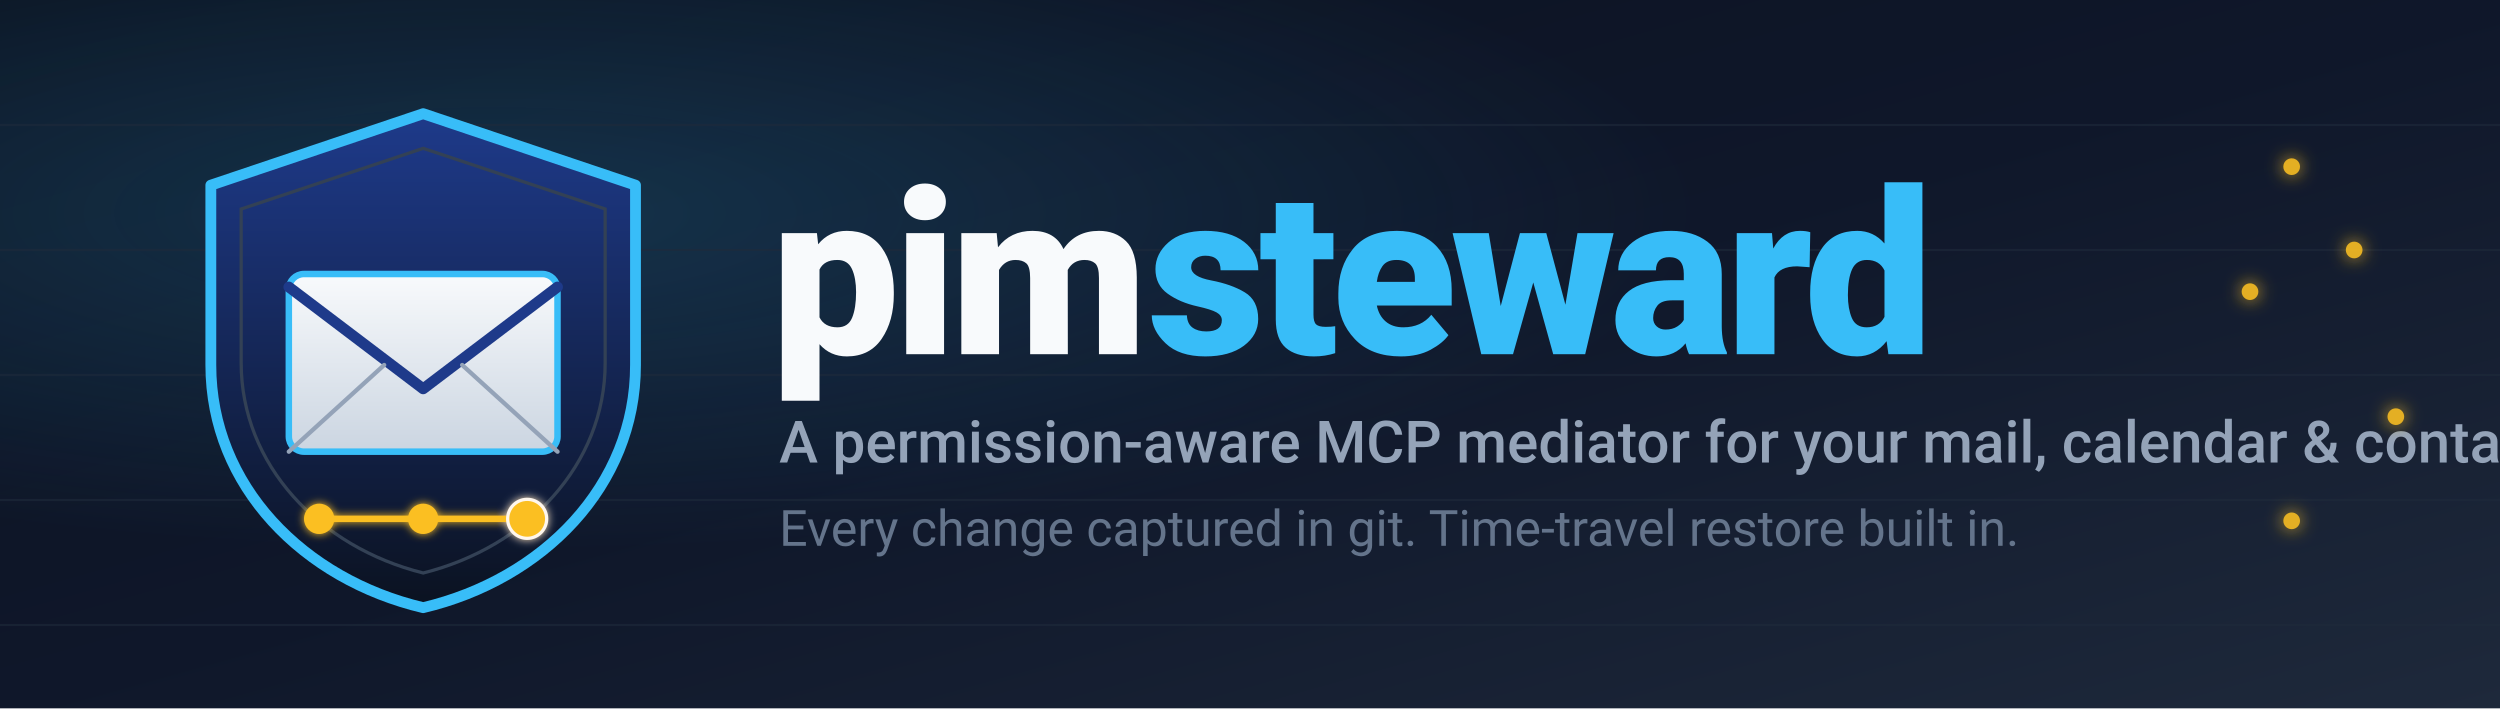
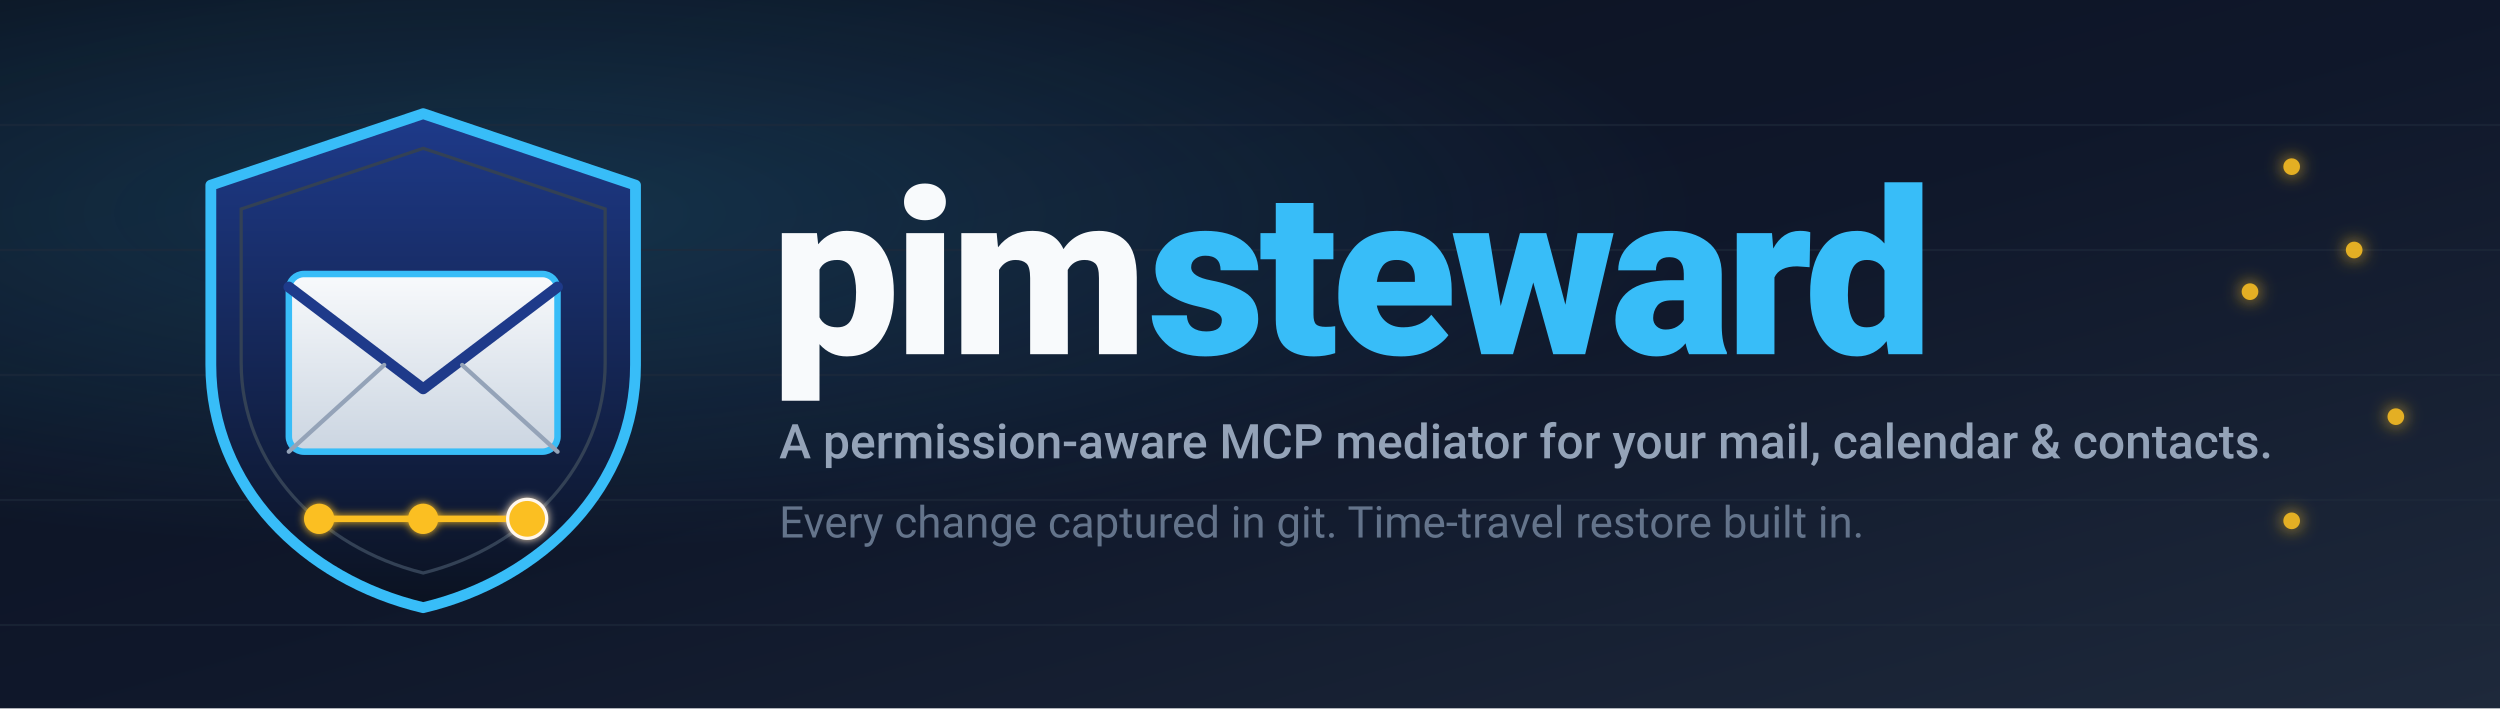
<svg xmlns="http://www.w3.org/2000/svg" viewBox="0 0 1200 340" role="img" aria-label="pimsteward — a permission-aware MCP mediator for forwardemail.net">
  <defs>
    <linearGradient id="bg" x1="0" y1="0" x2="1" y2="1">
      <stop offset="0%" stop-color="#0b1220" />
      <stop offset="50%" stop-color="#0f172a" />
      <stop offset="100%" stop-color="#1e293b" />
    </linearGradient>
    <linearGradient id="shield" x1="0" y1="0" x2="0" y2="1">
      <stop offset="0%" stop-color="#1e3a8a" />
      <stop offset="100%" stop-color="#0b1220" />
    </linearGradient>
    <linearGradient id="env" x1="0" y1="0" x2="0" y2="1">
      <stop offset="0%" stop-color="#f8fafc" />
      <stop offset="100%" stop-color="#cbd5e1" />
    </linearGradient>
    <radialGradient id="spot" cx="0.2" cy="0.3" r="0.8">
      <stop offset="0%" stop-color="#38bdf8" stop-opacity="0.18" />
      <stop offset="60%" stop-color="#38bdf8" stop-opacity="0" />
    </radialGradient>
    <filter id="glow" x="-50%" y="-50%" width="200%" height="200%">
      <feGaussianBlur stdDeviation="4" result="b" />
      <feMerge>
        <feMergeNode in="b" />
        <feMergeNode in="SourceGraphic" />
      </feMerge>
    </filter>
  </defs>
  <rect width="1200" height="340" fill="url(#bg)" />
  <rect width="1200" height="340" fill="url(#spot)" />
  <g stroke="#1e293b" stroke-width="1" opacity="0.6">
    <line x1="0" y1="60" x2="1200" y2="60" />
    <line x1="0" y1="120" x2="1200" y2="120" />
    <line x1="0" y1="180" x2="1200" y2="180" />
    <line x1="0" y1="240" x2="1200" y2="240" />
    <line x1="0" y1="300" x2="1200" y2="300" />
  </g>
  <g transform="translate(70,40) scale(0.52)">
    <path d="M256 28 L452 94 V260 C452 372 366 458 256 484 C146 458 60 372 60 260 V94 Z" fill="url(#shield)" stroke="#38bdf8" stroke-width="10" stroke-linejoin="round" />
    <path d="M256 60 L424 116 V258 C424 352 352 428 256 452 C160 428 88 352 88 258 V116 Z" fill="none" stroke="#334155" stroke-width="3" />
    <g transform="translate(0,-10)">
      <rect x="132" y="186" width="248" height="164" rx="14" fill="url(#env)" stroke="#38bdf8" stroke-width="6" />
      <path d="M132 198 L256 292 L380 198" fill="none" stroke="#1e3a8a" stroke-width="10" stroke-linecap="round" stroke-linejoin="round" />
      <path d="M132 350 L220 270 M380 350 L292 270" fill="none" stroke="#94a3b8" stroke-width="4" stroke-linecap="round" />
    </g>
    <g filter="url(#glow)">
      <line x1="160" y1="402" x2="352" y2="402" stroke="#fbbf24" stroke-width="6" stroke-linecap="round" />
      <circle cx="160" cy="402" r="14" fill="#fbbf24" />
      <circle cx="256" cy="402" r="14" fill="#fbbf24" />
      <circle cx="352" cy="402" r="18" fill="#fbbf24" stroke="#fff7ed" stroke-width="3" />
    </g>
  </g>
  <g font-family="ui-sans-serif, system-ui, -apple-system, Segoe UI, Roboto, Inter, sans-serif">
    <text x="370" y="170" font-size="110" font-weight="800" fill="#f8fafc" letter-spacing="-3">
      pim<tspan fill="#38bdf8">steward</tspan>
    </text>
-     <text x="374" y="222" font-size="28" font-weight="500" fill="#94a3b8">
+     <text x="374" y="220" font-size="23" font-weight="500" fill="#94a3b8" textLength="750" lengthAdjust="spacingAndGlyphs">
      A permission-aware MCP mediator for your mail, calendar &amp; contacts.
    </text>
-     <text x="374" y="262" font-size="24" font-weight="400" fill="#64748b">
+     <text x="374" y="258" font-size="21" font-weight="400" fill="#64748b" textLength="660" lengthAdjust="spacingAndGlyphs">
      Every change captured in git. Time-travel restore built in.
    </text>
  </g>
  <g fill="#fbbf24" opacity="0.9" filter="url(#glow)">
    <circle cx="1100" cy="80" r="4" />
    <circle cx="1130" cy="120" r="4" />
    <circle cx="1080" cy="140" r="4" />
    <circle cx="1150" cy="200" r="4" />
    <circle cx="1100" cy="250" r="4" />
  </g>
</svg>
